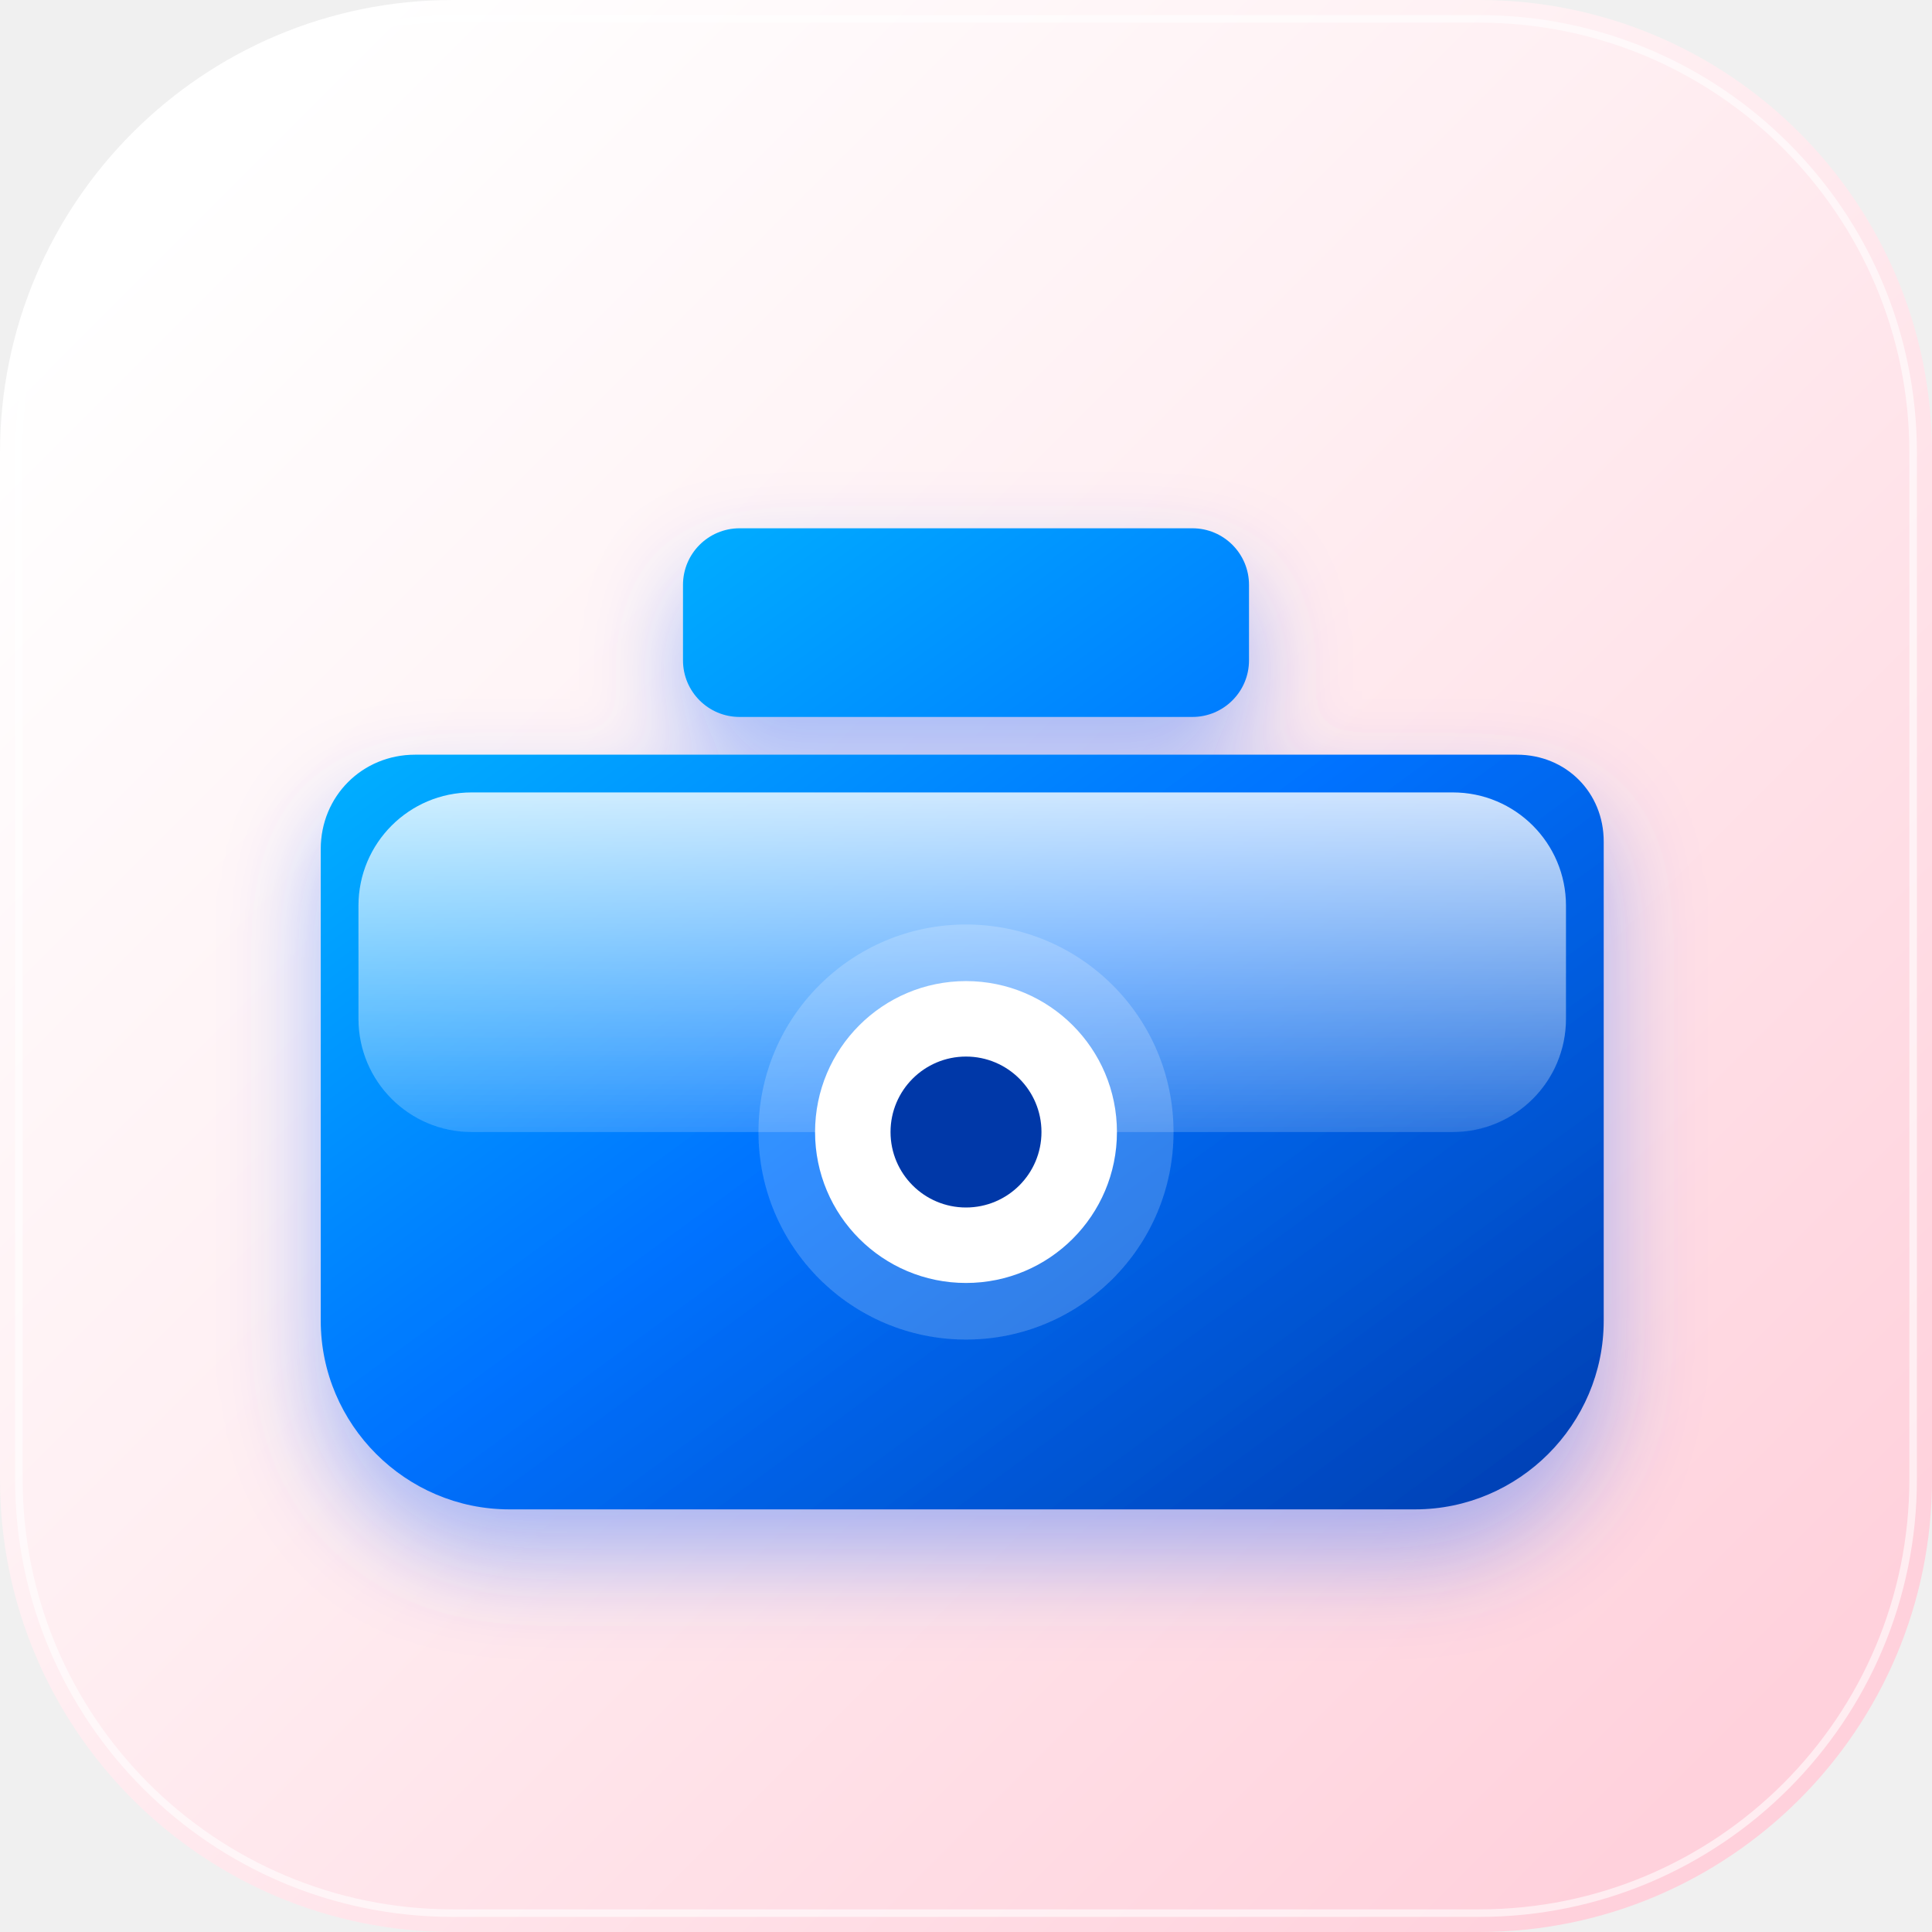
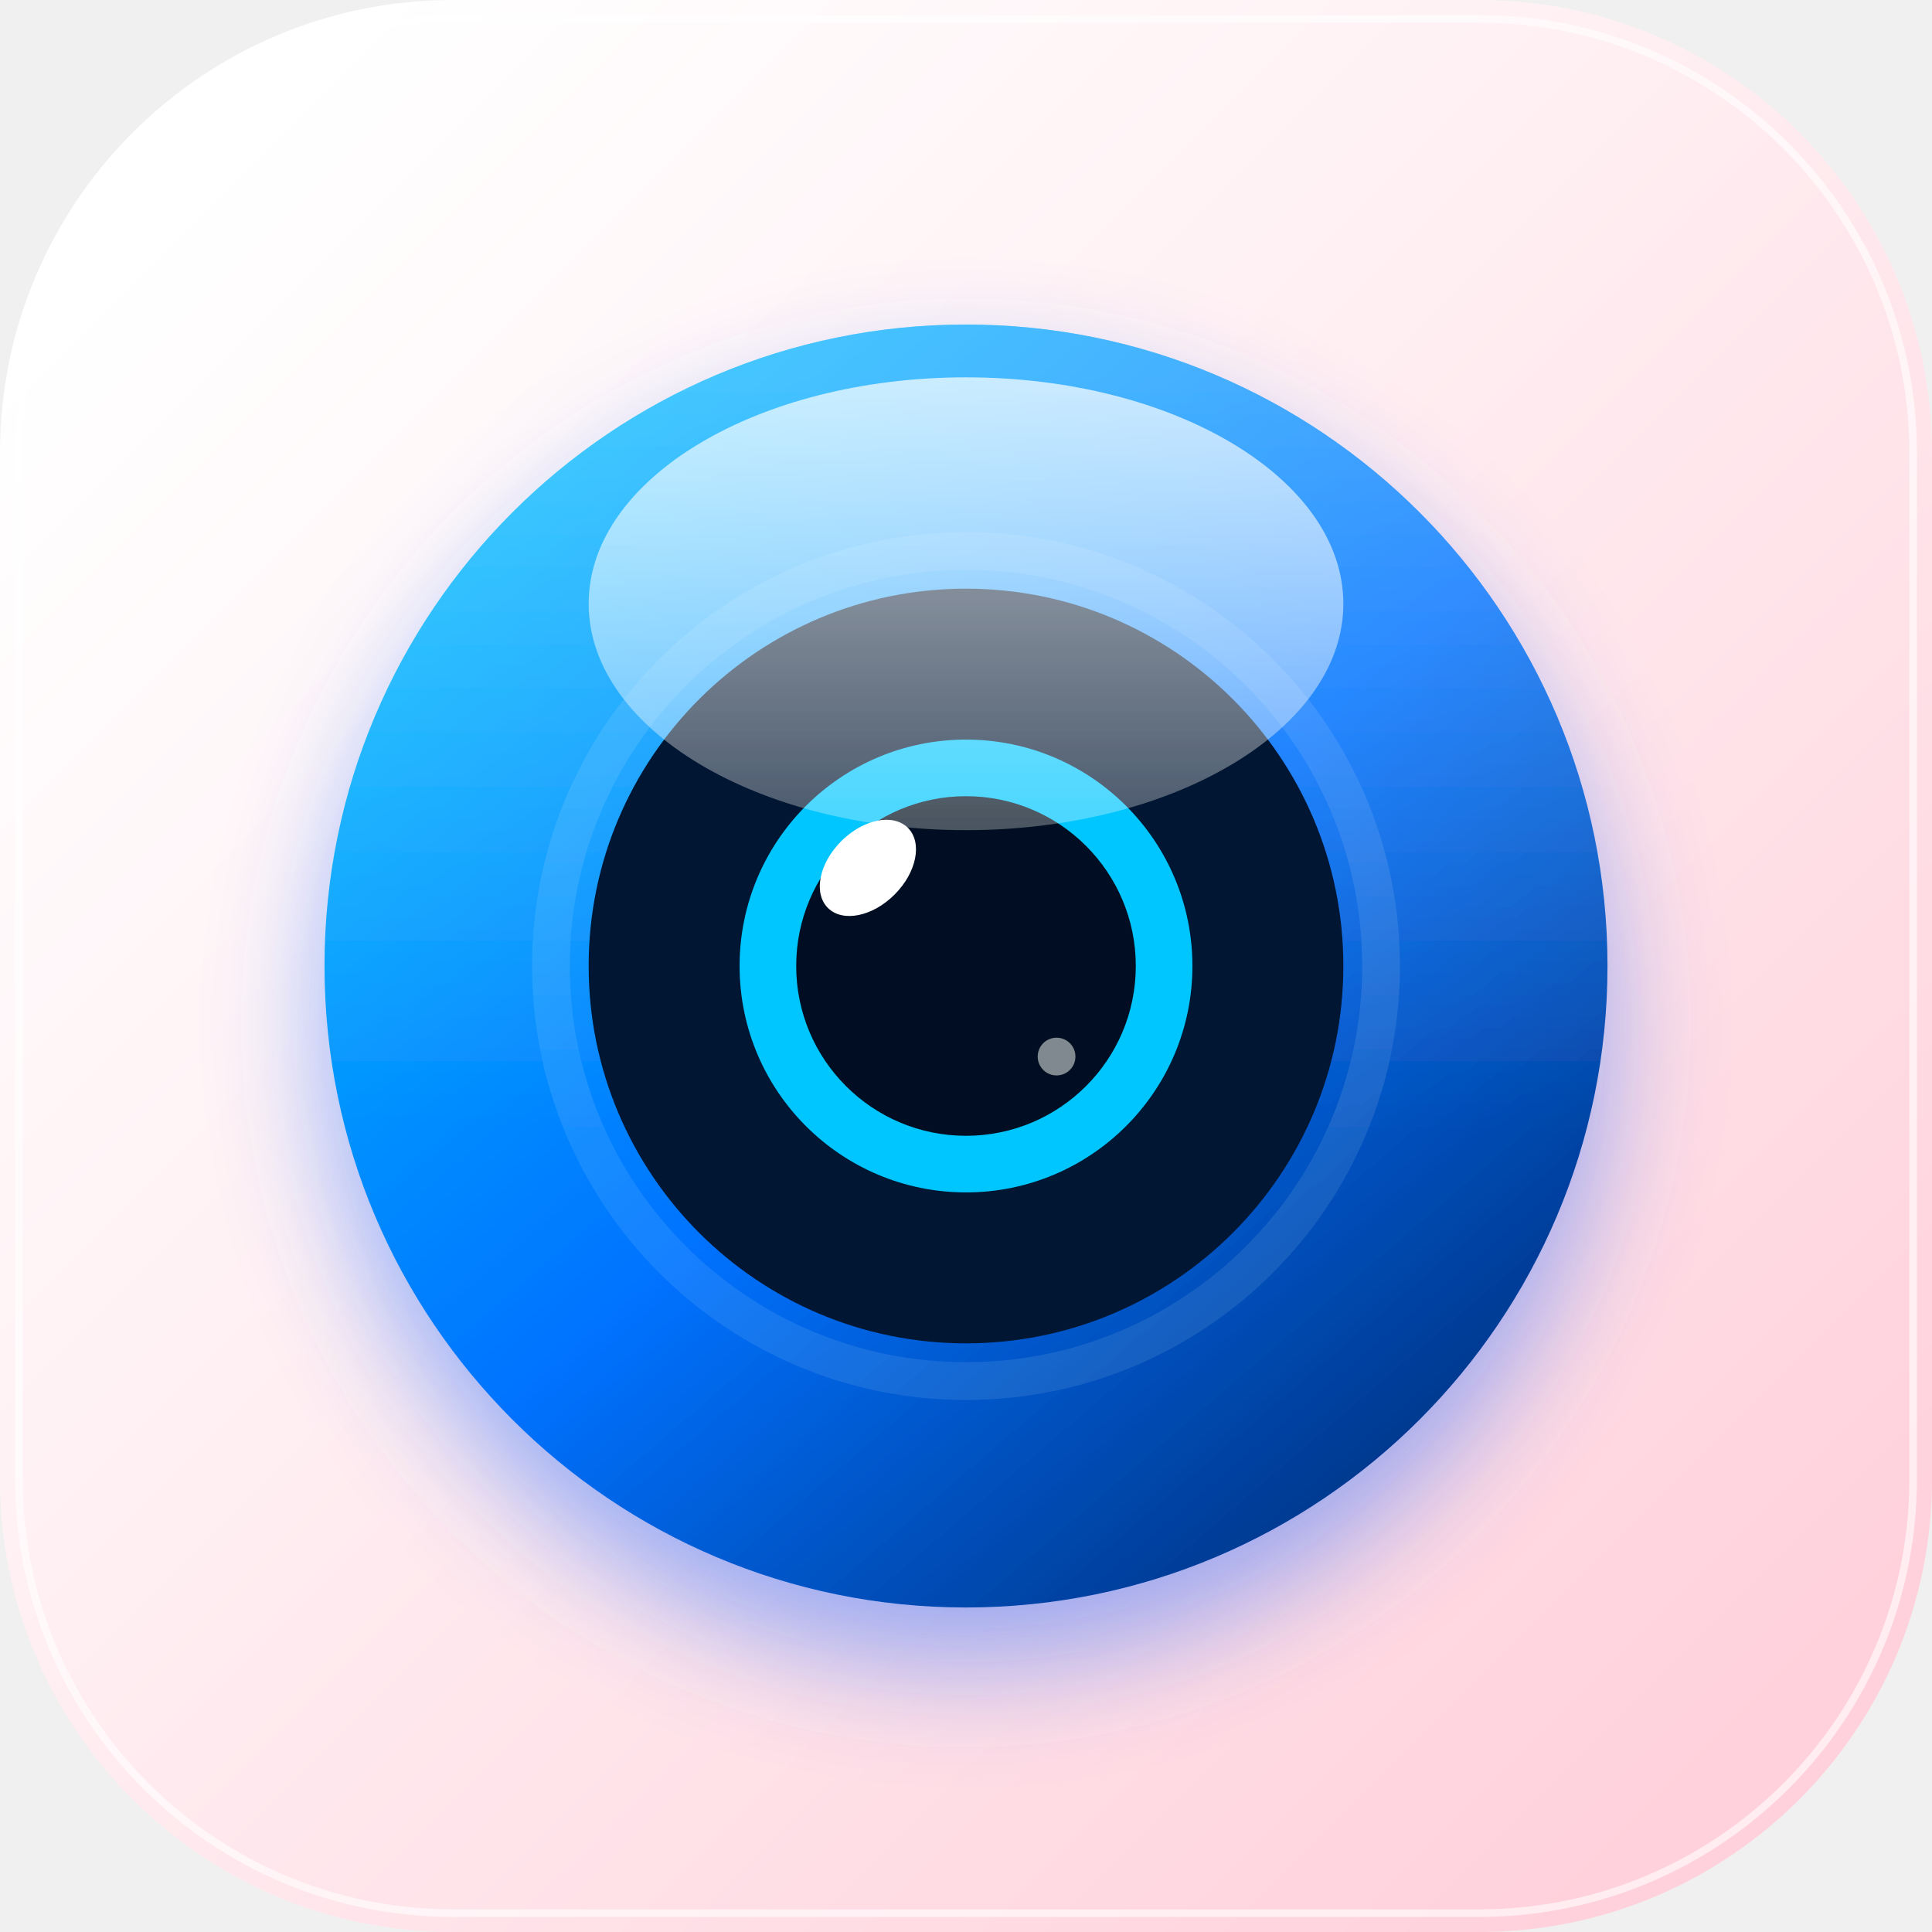
<svg xmlns="http://www.w3.org/2000/svg" width="1024" height="1024" viewBox="0 0 1024 1024" fill="none">
  <defs>
-     <linearGradient id="bg_gradient" x1="100" y1="100" x2="924" y2="924" gradientUnits="userSpaceOnUse">
+     <linearGradient id="bg_gradient_cam3" x1="100" y1="100" x2="924" y2="924" gradientUnits="userSpaceOnUse">
      <stop stop-color="#FFFFFF" />
      <stop offset="0.4" stop-color="#FFF0F3" />
      <stop offset="1" stop-color="#FFD1DC" />
    </linearGradient>
-     <linearGradient id="gem_gradient" x1="256" y1="200" x2="768" y2="900" gradientUnits="userSpaceOnUse">
+     <linearGradient id="gem_gradient_cam3" x1="200" y1="200" x2="800" y2="900" gradientUnits="userSpaceOnUse">
      <stop stop-color="#00C6FF" />
      <stop offset="0.5" stop-color="#0072FF" />
-       <stop offset="1" stop-color="#0038A8" />
+       <stop offset="1" stop-color="#002060" />
    </linearGradient>
-     <linearGradient id="glass_shine" x1="512" y1="380" x2="512" y2="650" gradientUnits="userSpaceOnUse">
-       <stop stop-color="white" stop-opacity="0.95" />
+     <linearGradient id="shine_cam3" x1="512" y1="200" x2="512" y2="600" gradientUnits="userSpaceOnUse">
+       <stop stop-color="white" stop-opacity="0.9" />
      <stop offset="1" stop-color="white" stop-opacity="0" />
    </linearGradient>
-     <filter id="gem_shadow" x="-50%" y="-50%" width="200%" height="200%">
-       <feGaussianBlur in="SourceAlpha" stdDeviation="25" />
-       <feOffset dx="0" dy="25" result="offsetblur" />
-       <feFlood flood-color="#0055FF" flood-opacity="0.35" />
+     <filter id="shadow_cam3" x="-50%" y="-50%" width="200%" height="200%">
+       <feGaussianBlur in="SourceAlpha" stdDeviation="30" />
+       <feOffset dx="0" dy="30" result="offsetblur" />
+       <feFlood flood-color="#0055FF" flood-opacity="0.4" />
      <feComposite in2="offsetblur" operator="in" />
      <feMerge>
        <feMergeNode />
        <feMergeNode in="SourceGraphic" />
      </feMerge>
    </filter>
  </defs>
-   <rect x="0" y="0" width="1024" height="1024" rx="240" fill="url(#bg_gradient)" />
+   <rect x="0" y="0" width="1024" height="1024" rx="240" fill="url(#bg_gradient_cam3)" />
  <rect x="10" y="10" width="1004" height="1004" rx="230" stroke="white" stroke-opacity="0.6" stroke-width="4" />
-   <g filter="url(#gem_shadow)">
-     <path d="M220 400 H 804 C 830 400 850 420 850 446 V 700 C 850 755 805 800 750 800 H 270 C 215 800 170 755 170 700 V 450 C 170 422 192 400 220 400 Z" fill="url(#gem_gradient)" />
-     <rect x="362" y="280" width="300" height="100" rx="30" fill="url(#gem_gradient)" />
-     <rect x="190" y="420" width="640" height="180" rx="60" fill="url(#glass_shine)" />
-     <circle cx="512" cy="600" r="110" fill="white" fill-opacity="0.2" />
-     <circle cx="512" cy="600" r="80" fill="white" />
-     <circle cx="512" cy="600" r="40" fill="#0038A8" />
+   <g filter="url(#shadow_cam3)">
+     <circle cx="512" cy="512" r="340" fill="url(#gem_gradient_cam3)" />
+     <circle cx="512" cy="512" r="340" fill="url(#shine_cam3)" fill-opacity="0.3" />
+     <circle cx="512" cy="512" r="220" stroke="white" stroke-opacity="0.1" stroke-width="20" />
+     <circle cx="512" cy="512" r="200" fill="#001530" />
+     <circle cx="512" cy="512" r="120" fill="#00C6FF" />
+     <circle cx="512" cy="512" r="90" fill="#001020" />
+     <ellipse cx="460" cy="460" rx="30" ry="20" fill="white" transform="rotate(-45 460 460)" />
+     <circle cx="560" cy="560" r="10" fill="white" fill-opacity="0.5" />
+     <ellipse cx="512" cy="320" rx="200" ry="120" fill="url(#shine_cam3)" fill-opacity="0.8" />
  </g>
</svg>
